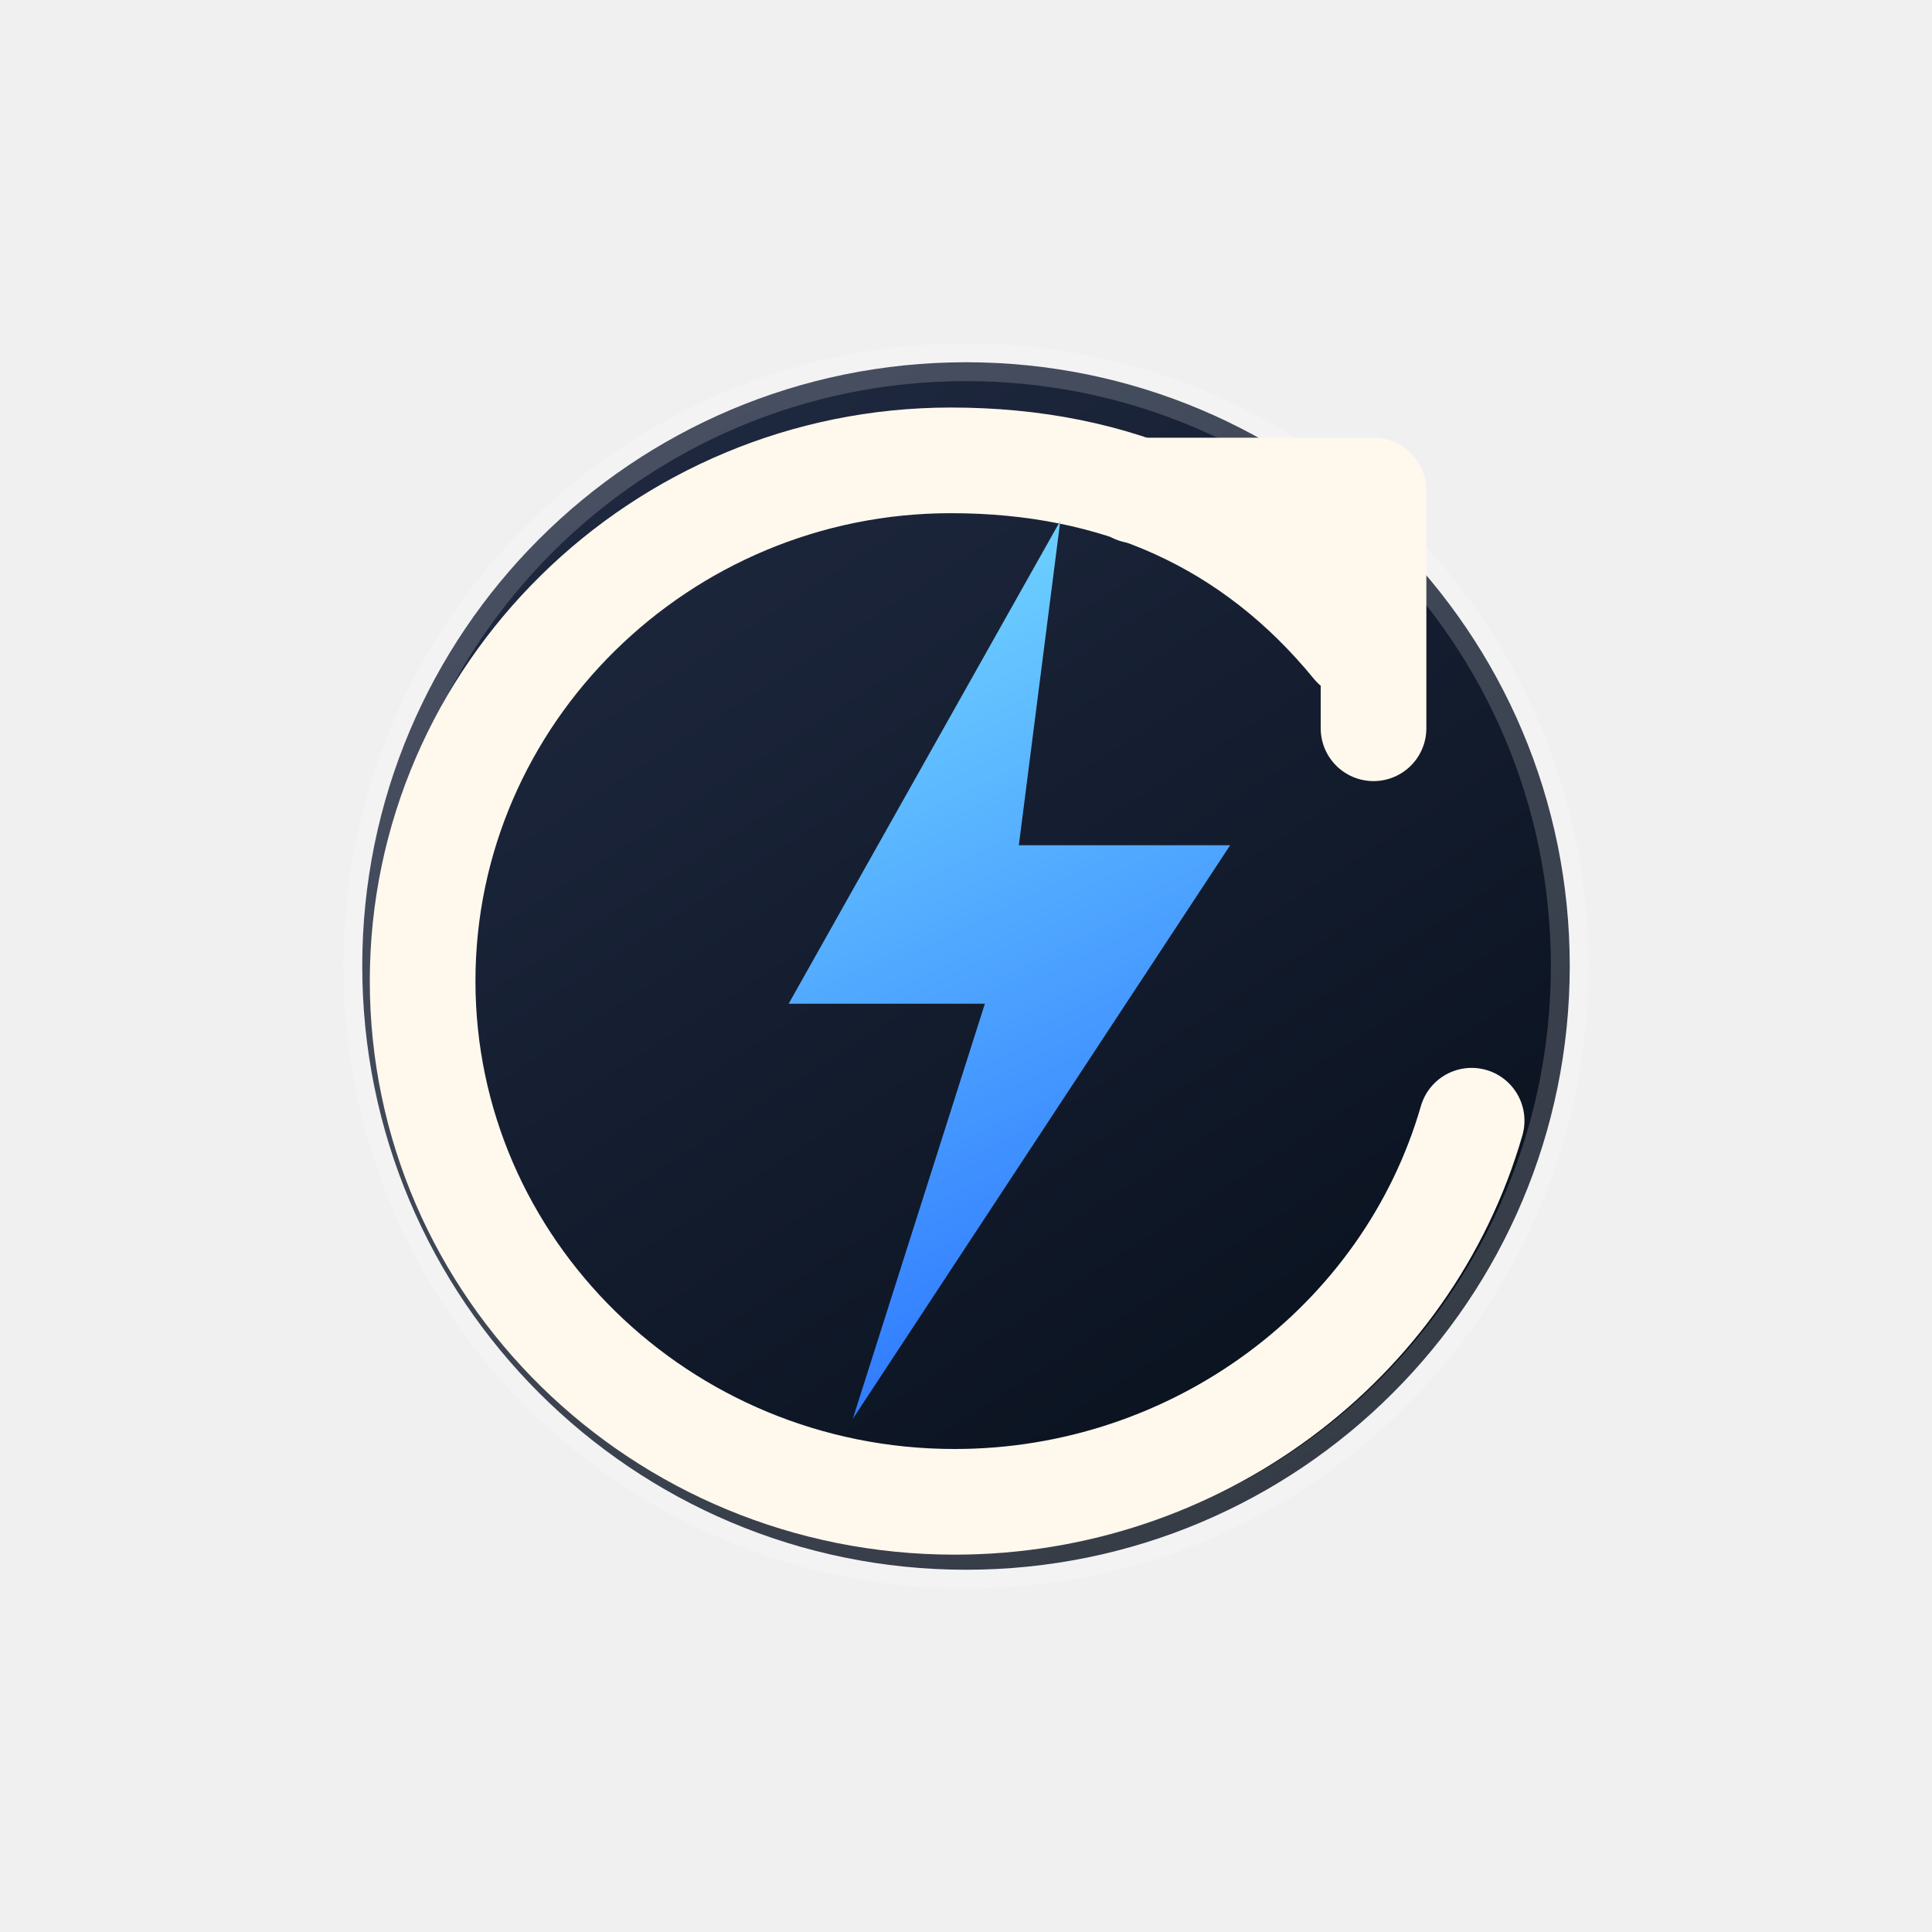
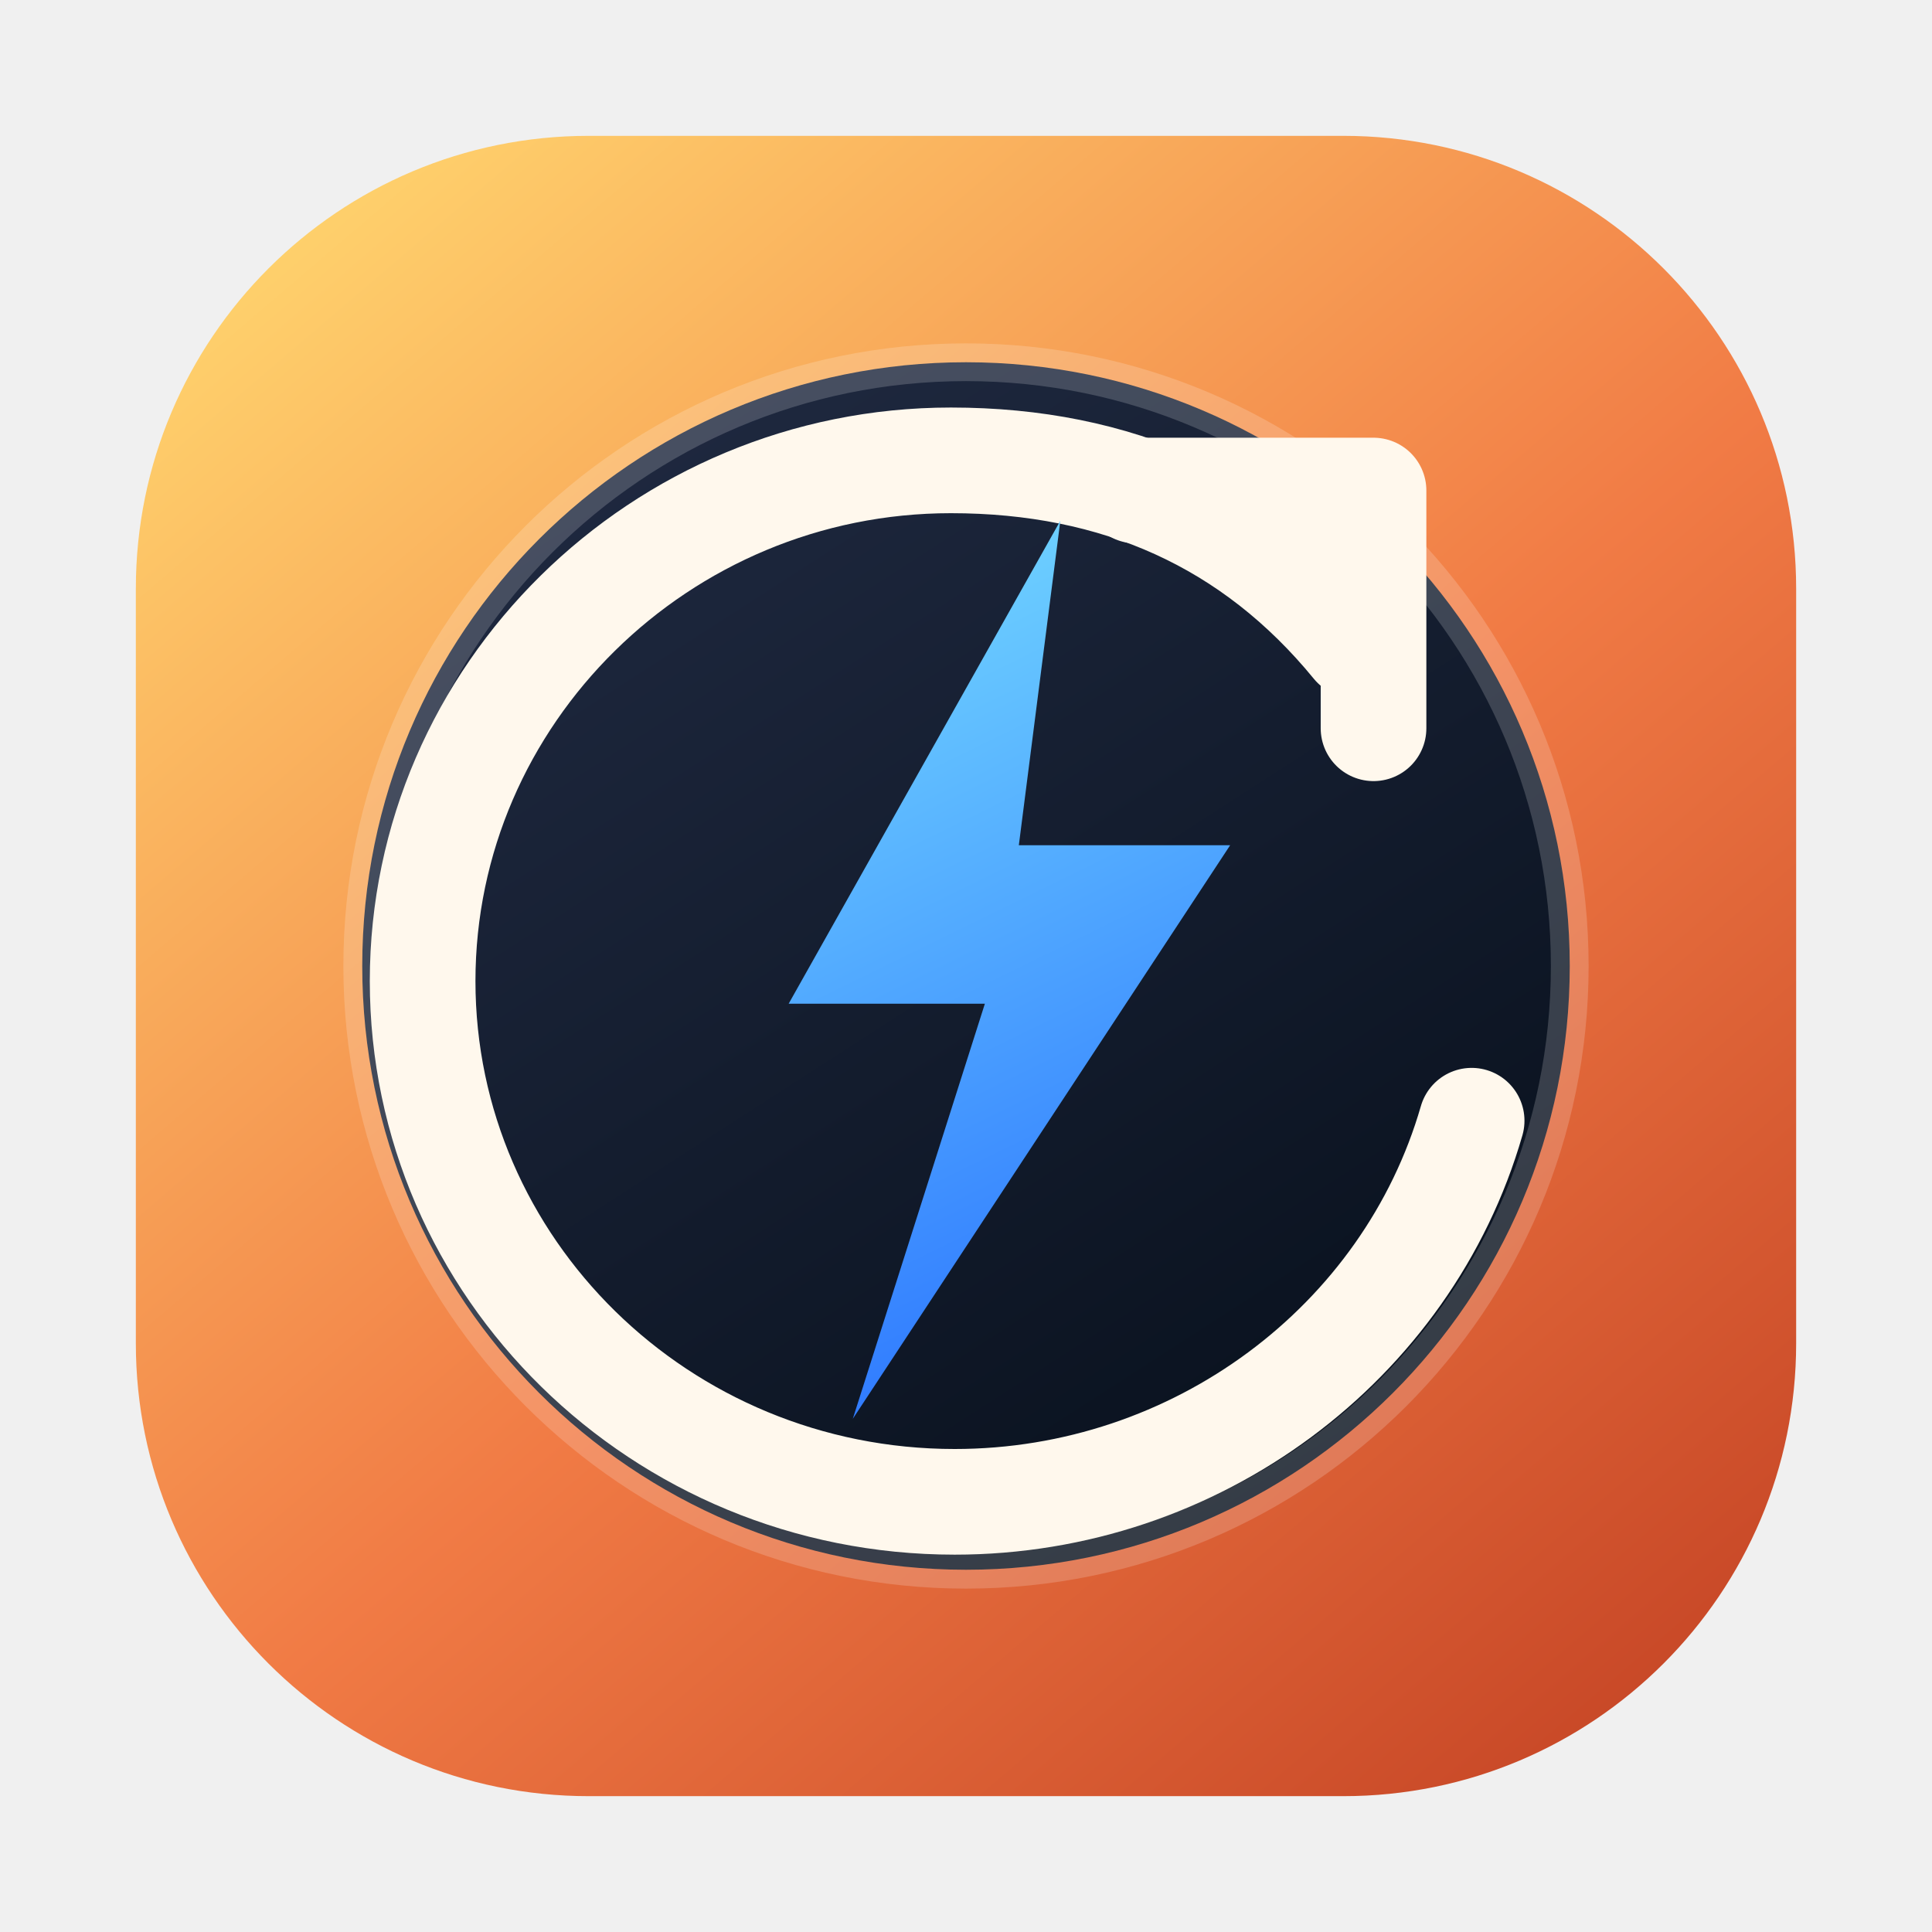
<svg xmlns="http://www.w3.org/2000/svg" width="512" height="512" viewBox="0 0 512 512" fill="none">
  <defs>
+     <linearGradient id="bg" x1="76" y1="52" x2="426" y2="462" gradientUnits="userSpaceOnUse">
+       <stop offset="0" stop-color="#FFD36D" />
+       <stop offset="0.55" stop-color="#F17B45" />
+       <stop offset="1" stop-color="#C84827" />
+     </linearGradient>
    <linearGradient id="ring" x1="164" y1="106" x2="356" y2="404" gradientUnits="userSpaceOnUse">
      <stop offset="0" stop-color="#1F2940" />
      <stop offset="1" stop-color="#08101C" />
    </linearGradient>
    <linearGradient id="bolt" x1="228" y1="158" x2="322" y2="350" gradientUnits="userSpaceOnUse">
      <stop offset="0" stop-color="#6ED1FF" />
      <stop offset="1" stop-color="#2B74FF" />
    </linearGradient>
  </defs>
+   <rect x="36" y="36" width="440" height="440" rx="120" fill="url(#bg)" />
  <circle cx="256" cy="256" r="160" fill="url(#ring)" stroke="#FFFFFF" stroke-opacity="0.18" stroke-width="10" />
  <path d="M359 171C332 138 296 122 252 122C175 122 112 184 112 260C112 336 175 398 253 398C317 398 373 356 390 297" stroke="#FFF8ED" stroke-width="28" stroke-linecap="round" />
  <path d="M301 130L364 130L364 193" stroke="#FFF8ED" stroke-width="28" stroke-linecap="round" stroke-linejoin="round" />
  <path d="M281 138L209 266H261L226 376L326 224H270L281 138Z" fill="url(#bolt)" />
</svg>
